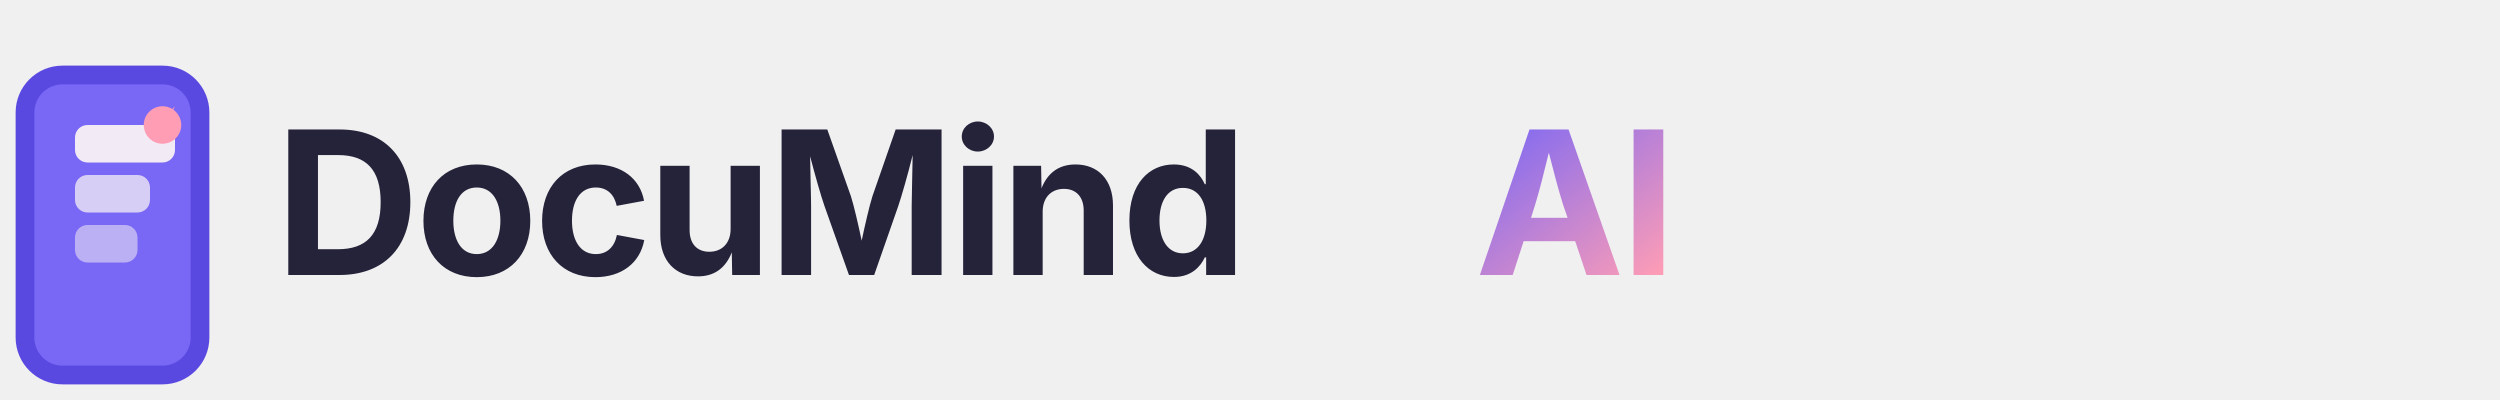
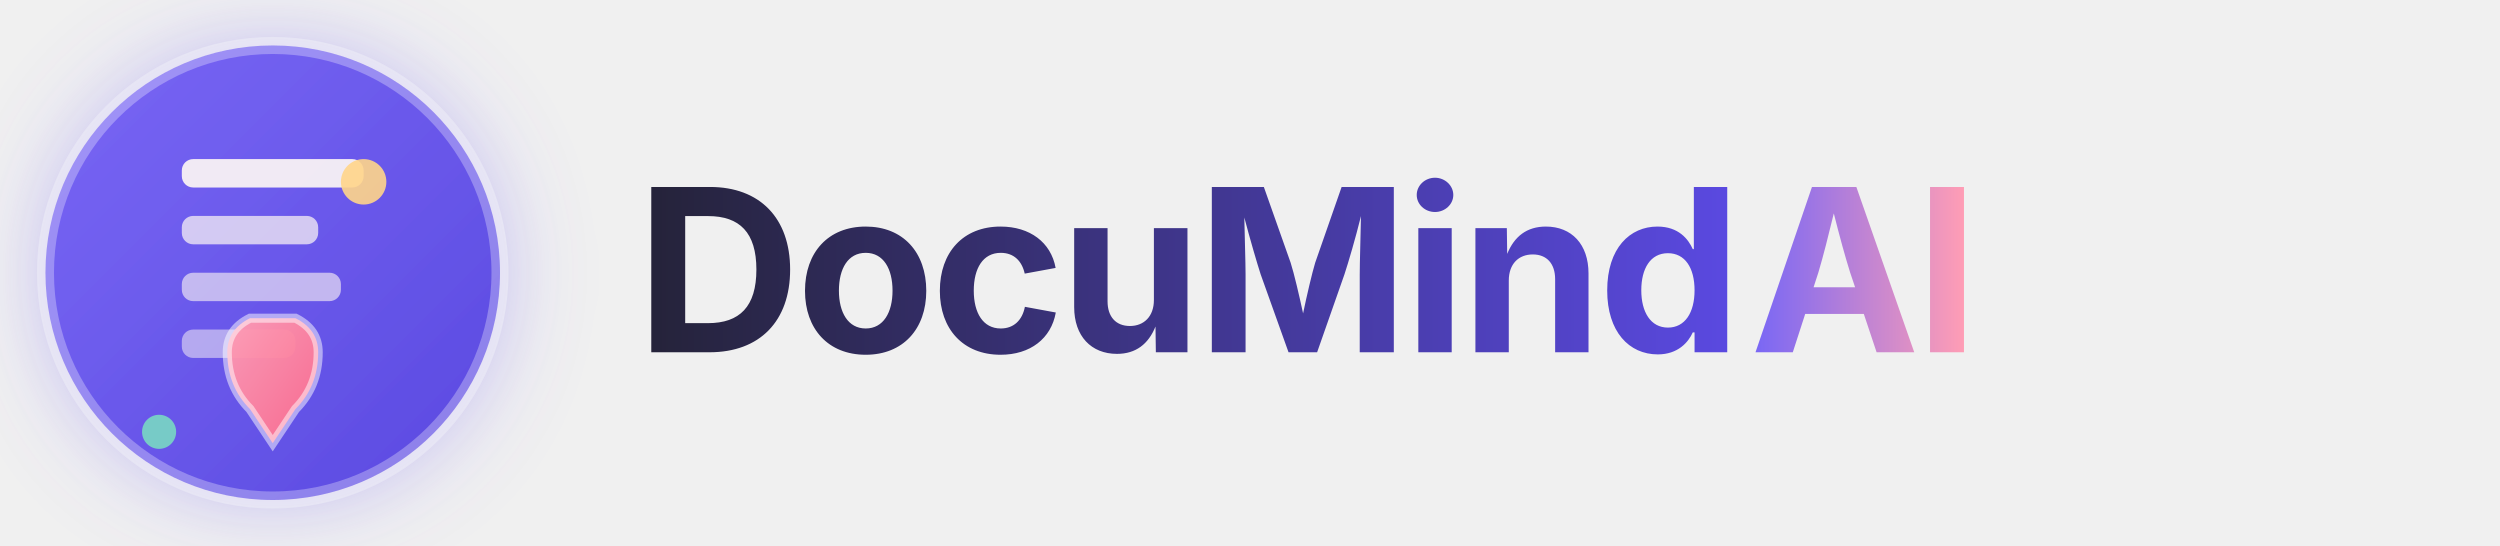
- <svg xmlns="http://www.w3.org/2000/svg" width="200" height="32" viewBox="0 0 200 32" fill="none">
+ <svg xmlns="http://www.w3.org/2000/svg" width="220" height="48" viewBox="0 0 220 48" fill="none">
  <defs>
-     <linearGradient id="logoGradient" x1="0%" y1="0%" x2="100%" y2="100%">
+     <linearGradient id="bgGrad" x1="0%" y1="0%" x2="100%" y2="100%">
+       <stop offset="0%" stop-color="#7967F5" />
+       <stop offset="100%" stop-color="#5A49E0" />
+     </linearGradient>
+     <linearGradient id="accentGrad" x1="0%" y1="0%" x2="100%" y2="100%">
+       <stop offset="0%" stop-color="#FF9DB5" />
+       <stop offset="100%" stop-color="#FF6B8A" />
+     </linearGradient>
+     <linearGradient id="wordGrad" x1="0%" y1="0%" x2="100%" y2="0%">
+       <stop offset="0%" stop-color="#25233A" />
+       <stop offset="100%" stop-color="#5A49E0" />
+     </linearGradient>
+     <linearGradient id="aiGrad" x1="0%" y1="0%" x2="100%" y2="0%">
      <stop offset="0%" stop-color="#7967F5" />
      <stop offset="100%" stop-color="#FF9DB5" />
    </linearGradient>
+     <filter id="glow" x="-50%" y="-50%" width="200%" height="200%">
+       <feDropShadow dx="0" dy="0" stdDeviation="4" flood-color="#7967F5" flood-opacity="0.4" />
+     </filter>
  </defs>
-   <g transform="translate(0, 2)">
-     <rect x="2" y="4" width="14" height="24" rx="3" fill="#7967F5" stroke="#5a49e0" stroke-width="1.5" />
-     <rect x="6" y="8" width="8" height="3" rx="1" fill="#FFF9F5" opacity="0.9" />
-     <rect x="6" y="12" width="6" height="3" rx="1" fill="#FFF9F5" opacity="0.7" />
-     <rect x="6" y="16" width="5" height="3" rx="1" fill="#FFF9F5" opacity="0.5" />
-     <circle cx="13" cy="8" r="1.5" fill="#FF9DB5" />
-     <path d="M13 6.5 L13.5 7.5 L14 6.5 L13 7.5 Z" fill="#FF9DB5" />
-     <path d="M11.5 8 L12.5 7 L11.5 8 L12.5 9 Z" fill="#FF9DB5" />
-     <path d="M14.5 8 L15.5 7 L14.5 8 L15.5 9 Z" fill="#FF9DB5" />
+   <g transform="translate(0, 0)">
+     <circle cx="24" cy="24" r="20" fill="url(#bgGrad)" filter="url(#glow)" />
+     <circle cx="24" cy="24" r="20" stroke="#FFFFFF" stroke-width="1.5" opacity="0.3" />
+     <rect x="16" y="14" width="16" height="2.5" rx="1" fill="#FFF9F5" opacity="0.9" />
+     <rect x="16" y="19" width="12" height="2.5" rx="1" fill="#FFF9F5" opacity="0.7" />
+     <rect x="16" y="24" width="14" height="2.5" rx="1" fill="#FFF9F5" opacity="0.6" />
+     <rect x="16" y="29" width="10" height="2.5" rx="1" fill="#FFF9F5" opacity="0.5" />
+     <path d="M20 31 Q20 34 22 36 L24 39 L26 36 Q28 34 28 31 Q28 29 26 28 L22 28 Q20 29 20 31 Z" fill="url(#accentGrad)" opacity="0.95" />
+     <path d="M20 31 Q20 34 22 36 L24 39 L26 36 Q28 34 28 31 Q28 29 26 28 L22 28 Q20 29 20 31 Z" stroke="#FFFFFF" stroke-width="0.8" opacity="0.5" />
+     <circle cx="32" cy="16" r="2" fill="#FFD58A" opacity="0.9" />
+     <circle cx="14" cy="38" r="1.5" fill="#79D8C3" opacity="0.9" />
  </g>
-   <text x="22" y="22" font-family="system-ui, -apple-system, sans-serif" font-size="16" font-weight="700" fill="#25233A" letter-spacing="-0.02em">DocuMind</text>
-   <text x="118" y="22" font-family="system-ui, -apple-system, sans-serif" font-size="16" font-weight="700" fill="url(#logoGradient)" letter-spacing="-0.02em">AI</text>
+   <text x="56" y="31" font-family="system-ui, -apple-system, BlinkMacSystemFont, 'Segoe UI', sans-serif" font-size="20" font-weight="700" fill="url(#wordGrad)" letter-spacing="-0.02em">DocuMind</text>
+   <text x="154" y="31" font-family="system-ui, -apple-system, BlinkMacSystemFont, 'Segoe UI', sans-serif" font-size="20" font-weight="700" fill="url(#aiGrad)" letter-spacing="-0.02em">AI</text>
</svg>
